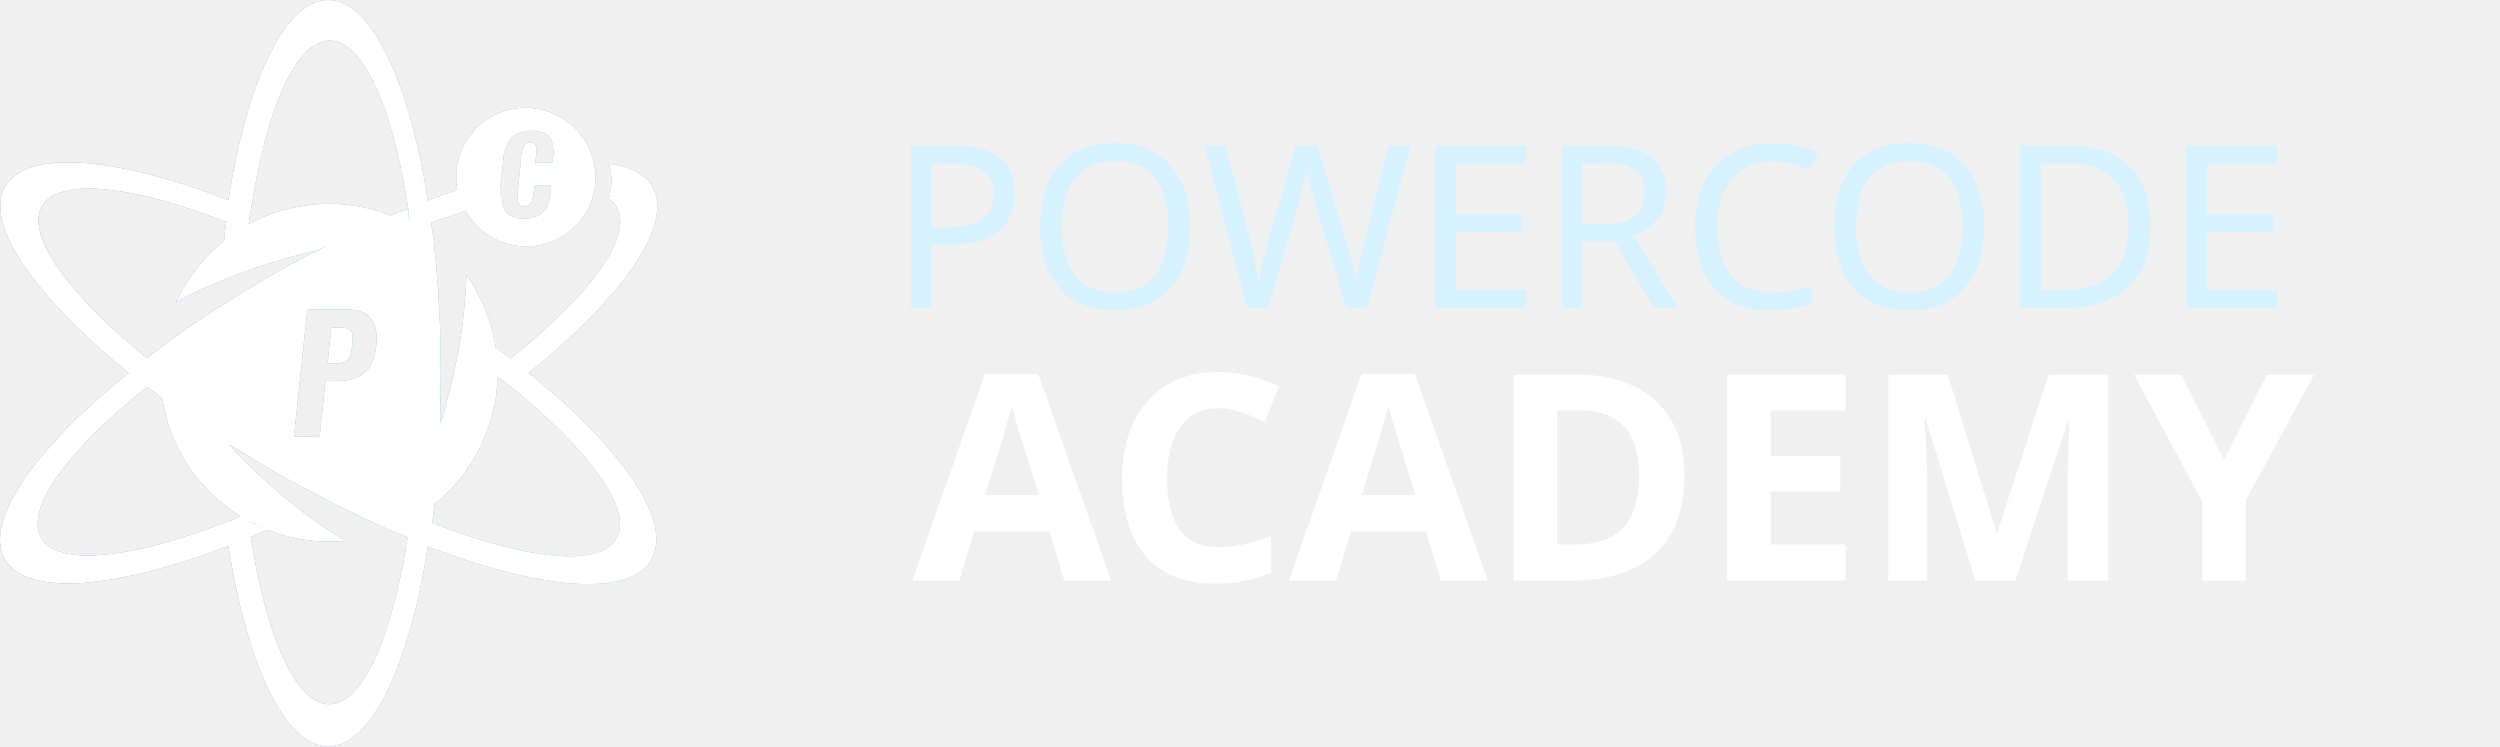
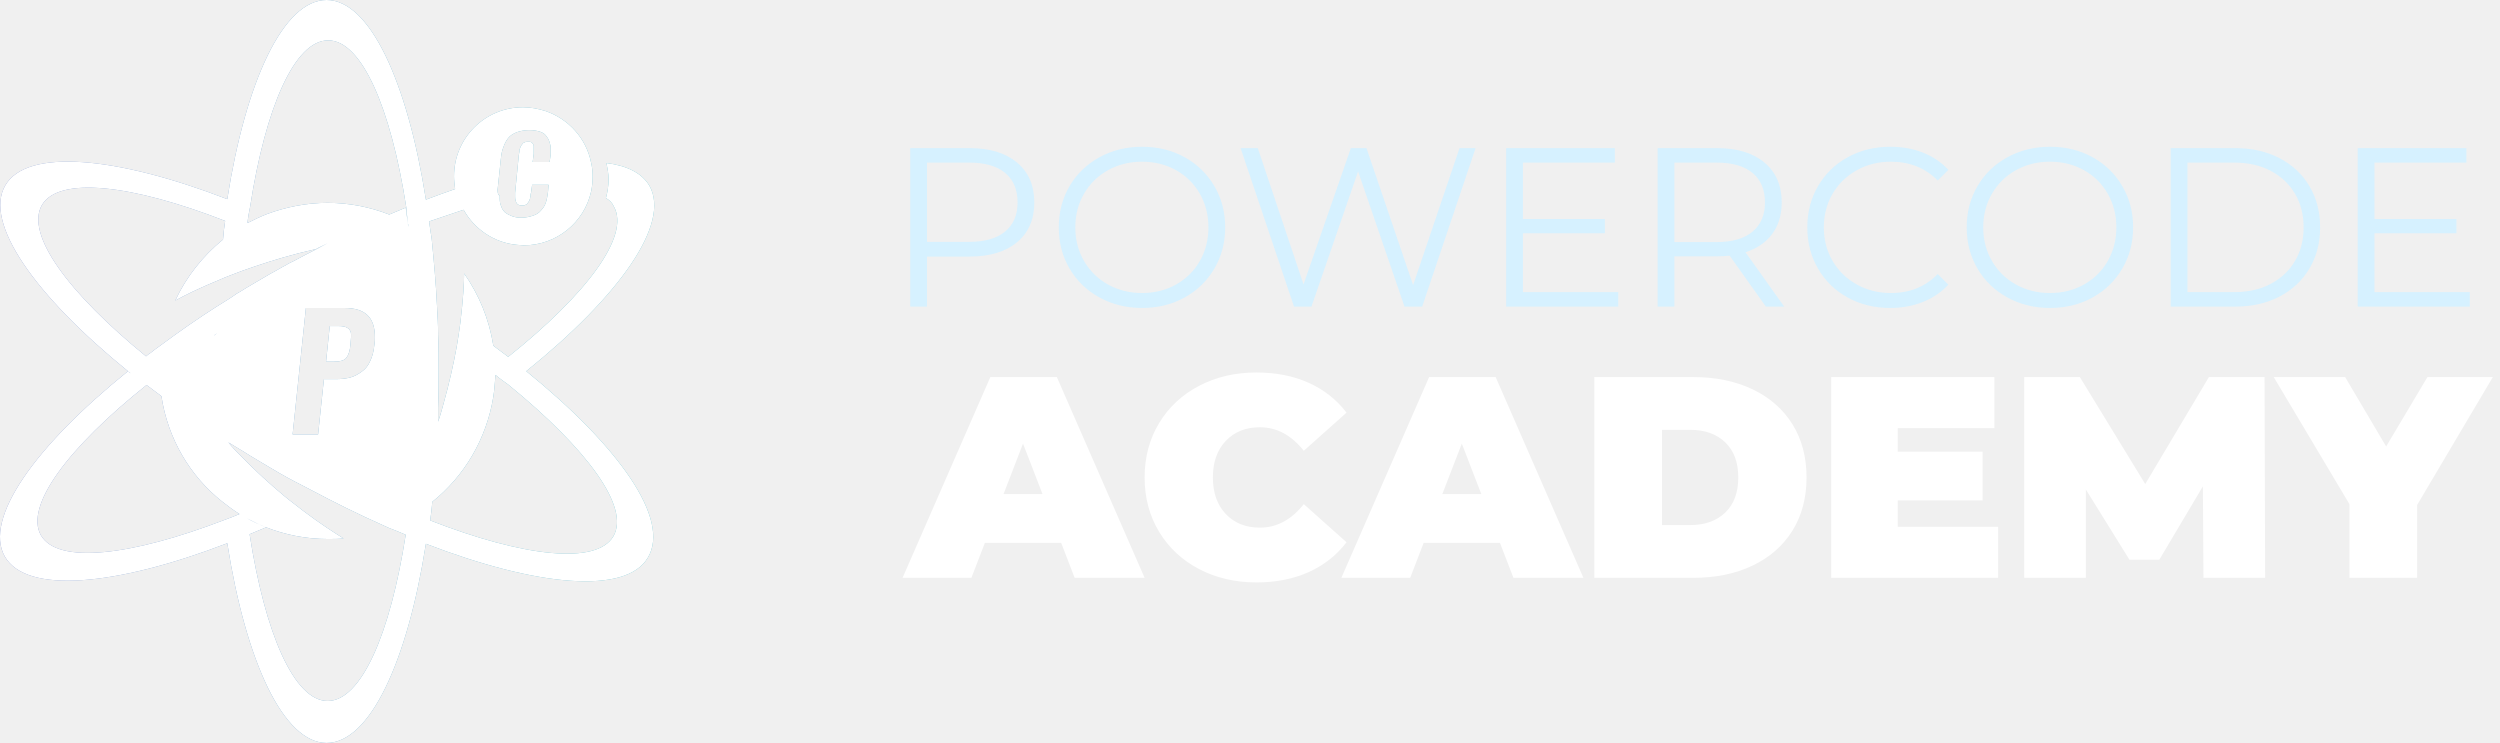
- <svg xmlns="http://www.w3.org/2000/svg" xmlns:xlink="http://www.w3.org/1999/xlink" width="211px" height="63px" viewBox="0 0 211 63" version="1.1">
+ <svg xmlns="http://www.w3.org/2000/svg" xmlns:xlink="http://www.w3.org/1999/xlink" width="212px" height="63px" viewBox="0 0 212 63" version="1.1">
  <defs>
    <linearGradient x1="0.112%" y1="49.898%" x2="100.036%" y2="49.898%" id="linearGradient-1">
      <stop stop-color="#7689C4" offset="0%" />
      <stop stop-color="#54B5C3" offset="100%" />
    </linearGradient>
    <path d="M27.65,30.667 L28.326,30.667 C28.821,30.667 29.181,30.577 29.361,30.352 C29.542,30.127 29.677,29.766 29.722,29.181 C29.722,28.956 29.767,28.776 29.767,28.595 C29.767,28.505 29.767,28.415 29.767,28.325 C29.767,28.1 29.632,27.92 29.497,27.83 C29.316,27.695 29.046,27.65 28.686,27.65 L27.965,27.65 L27.65,30.667 Z M44.627,31.477 C44.132,31.072 43.637,30.667 43.096,30.262 C42.691,29.946 42.241,29.631 41.835,29.316 C41.475,27.064 40.619,24.993 39.359,23.192 C39.359,24.002 39.269,25.443 39.043,27.335 C38.953,27.965 38.863,28.685 38.728,29.406 C38.458,30.892 38.098,32.513 37.602,34.269 C37.467,34.765 37.332,35.26 37.152,35.756 C37.152,35.756 37.152,35.575 37.152,35.215 C37.152,34.99 37.152,34.765 37.152,34.54 C37.197,33.504 37.197,32.468 37.197,31.432 C37.197,30.397 37.197,29.361 37.152,28.37 C37.152,27.605 37.107,26.794 37.062,26.029 C36.972,24.047 36.792,22.156 36.612,20.31 C36.612,20.31 36.567,19.904 36.522,19.724 C36.477,19.409 36.431,19.094 36.386,18.778 L39.314,17.788 C40.214,19.409 41.88,20.58 43.817,20.76 C43.997,20.76 44.222,20.805 44.402,20.805 C47.194,20.805 49.536,18.868 50.121,16.257 C50.211,15.851 50.256,15.401 50.256,14.951 C50.256,14.545 50.211,14.14 50.121,13.78 C49.716,11.753 48.23,10.087 46.248,9.412 C45.663,9.232 45.033,9.096 44.357,9.096 C41.115,9.096 38.503,11.708 38.503,14.951 C38.503,15.311 38.548,15.671 38.593,16.031 C37.782,16.302 36.972,16.617 36.116,16.932 C34.54,6.89 31.343,0 27.695,0 C24.048,0 20.85,6.845 19.274,16.887 C9.817,13.239 2.297,12.564 0.451,15.716 C-1.396,18.868 2.928,25.038 10.853,31.477 C10.943,31.523 11.033,31.613 11.078,31.658 C10.988,31.613 10.898,31.523 10.853,31.477 C2.928,37.872 -1.396,43.996 0.406,47.194 C2.252,50.391 9.772,49.716 19.274,46.068 C20.85,56.11 24.048,63 27.695,63 C31.343,63 34.54,56.155 36.116,46.113 C45.573,49.761 53.093,50.436 54.94,47.284 C56.876,44.041 52.508,37.872 44.627,31.477 Z M42.196,16.076 L42.466,13.51 C42.511,13.104 42.556,12.789 42.691,12.474 C42.781,12.204 42.916,11.934 43.096,11.708 C43.276,11.483 43.502,11.348 43.817,11.213 C44.087,11.123 44.447,11.033 44.852,11.033 C45.213,11.033 45.528,11.078 45.798,11.168 C46.068,11.258 46.248,11.393 46.384,11.618 C46.519,11.798 46.609,12.024 46.654,12.249 C46.699,12.384 46.699,12.519 46.699,12.699 C46.699,12.834 46.699,12.969 46.699,13.104 L46.609,13.735 L45.168,13.735 L45.258,13.059 C45.258,12.969 45.258,12.924 45.258,12.879 C45.258,12.834 45.258,12.789 45.258,12.699 C45.258,12.609 45.258,12.564 45.258,12.519 C45.258,12.474 45.258,12.429 45.258,12.384 C45.258,12.339 45.258,12.294 45.213,12.249 C45.213,12.204 45.168,12.204 45.168,12.159 C45.123,12.114 45.123,12.114 45.078,12.069 C45.033,12.069 44.988,12.024 44.943,12.024 C44.898,12.024 44.807,12.024 44.762,12.024 C44.672,12.024 44.582,12.024 44.492,12.069 C44.402,12.114 44.357,12.114 44.312,12.204 C44.267,12.249 44.222,12.294 44.177,12.384 C44.132,12.429 44.132,12.519 44.087,12.609 C44.042,12.699 44.042,12.789 44.042,12.879 C44.042,12.969 43.997,13.059 43.997,13.149 L43.682,16.347 C43.682,16.482 43.682,16.572 43.682,16.707 C43.682,16.887 43.727,17.067 43.772,17.157 C43.862,17.337 43.997,17.427 44.267,17.427 C44.357,17.427 44.447,17.427 44.537,17.382 C44.627,17.337 44.672,17.337 44.717,17.247 C44.762,17.202 44.807,17.157 44.852,17.067 C44.898,17.022 44.898,16.932 44.943,16.842 C44.943,16.752 44.988,16.662 44.988,16.617 C44.988,16.572 44.988,16.437 45.033,16.347 L45.123,15.671 L46.519,15.671 L46.474,16.257 C46.429,16.572 46.384,16.887 46.294,17.157 C46.203,17.427 46.068,17.653 45.888,17.833 C45.708,18.058 45.483,18.193 45.213,18.283 C44.943,18.373 44.582,18.463 44.222,18.463 C43.907,18.463 43.637,18.418 43.411,18.328 C43.186,18.238 43.006,18.148 42.826,18.013 C42.691,17.878 42.556,17.698 42.511,17.518 C42.421,17.337 42.376,17.112 42.376,16.842 C42.376,16.752 42.376,16.707 42.376,16.617 C42.196,16.482 42.196,16.302 42.196,16.076 Z M3.558,17.382 C4.999,14.951 11.123,15.626 19.094,18.733 C19.004,19.274 18.959,19.769 18.914,20.31 C17.203,21.706 15.807,23.462 14.861,25.488 C15.582,25.083 16.842,24.452 18.599,23.732 C19.184,23.462 19.86,23.237 20.535,22.966 C21.931,22.471 23.552,21.931 25.309,21.48 C25.804,21.345 26.299,21.255 26.795,21.12 C26.795,21.12 27.11,20.94 27.785,20.625 C27.875,20.58 27.965,20.535 28.056,20.49 C27.965,20.535 27.875,20.58 27.785,20.625 C27.11,20.985 26.434,21.345 25.714,21.706 C25.354,21.886 24.993,22.111 24.588,22.291 C24.498,22.336 24.408,22.381 24.273,22.471 C23.822,22.696 23.417,22.966 22.967,23.192 C22.066,23.732 21.166,24.227 20.31,24.768 C20.13,24.858 19.995,24.948 19.815,25.083 C19.68,25.173 19.544,25.263 19.409,25.353 C19.049,25.578 18.689,25.803 18.329,26.029 C16.842,26.974 15.221,28.1 13.645,29.271 C13.33,29.496 13.015,29.721 12.745,29.946 C12.7,29.946 12.7,29.991 12.654,29.991 C12.564,30.081 12.474,30.127 12.384,30.217 C12.474,30.307 12.609,30.397 12.7,30.487 C12.609,30.397 12.474,30.307 12.384,30.217 C5.81,24.858 2.117,19.859 3.558,17.382 Z M29.857,21.706 C29.181,22.021 28.506,22.381 27.785,22.741 C27.38,22.966 26.93,23.192 26.524,23.417 C26.93,23.192 27.38,22.966 27.785,22.741 C28.506,22.381 29.181,22.021 29.857,21.706 C31.163,21.075 32.469,20.445 33.73,19.904 C32.469,20.445 31.163,21.075 29.857,21.706 Z M31.793,28.595 C31.793,28.776 31.793,29.001 31.748,29.226 C31.703,29.766 31.568,30.262 31.388,30.622 C31.208,31.027 30.983,31.297 30.667,31.523 C30.352,31.748 30.037,31.928 29.677,32.018 C29.316,32.108 28.911,32.153 28.461,32.153 L27.47,32.153 L26.975,36.836 L24.813,36.836 L25.939,26.119 L29.226,26.119 C30.983,26.119 31.793,26.929 31.793,28.595 Z M18.419,28.28 C18.374,28.28 18.374,28.325 18.329,28.325 C18.284,28.37 18.238,28.415 18.148,28.46 C18.193,28.415 18.238,28.37 18.329,28.325 C18.329,28.325 18.374,28.28 18.419,28.28 Z M27.785,59.442 C24.948,59.442 22.472,53.723 21.166,45.302 C21.616,45.122 22.111,44.897 22.562,44.717 C22.021,44.492 21.481,44.267 20.94,43.951 C20.715,43.816 20.535,43.726 20.31,43.591 C19.86,43.771 19.454,43.951 19.049,44.086 C11.078,47.149 4.909,47.869 3.468,45.392 C2.072,42.916 5.765,37.962 12.429,32.648 C12.835,32.964 13.285,33.279 13.69,33.594 C14.231,37.197 16.122,40.394 18.869,42.555 C19.319,42.916 19.815,43.276 20.31,43.591 C20.535,43.726 20.715,43.816 20.94,43.951 C21.481,44.222 21.976,44.492 22.562,44.717 C24.183,45.347 25.939,45.708 27.785,45.708 C28.236,45.708 28.686,45.708 29.136,45.663 C28.416,45.212 27.2,44.447 25.714,43.321 C25.218,42.916 24.633,42.51 24.048,42.015 C22.922,41.069 21.661,39.944 20.4,38.638 C20.04,38.277 19.68,37.917 19.364,37.512 C19.364,37.512 19.725,37.737 20.4,38.142 C20.49,38.187 20.535,38.232 20.625,38.277 C21.391,38.773 22.201,39.223 23.012,39.718 C23.913,40.259 24.813,40.754 25.714,41.204 C26.389,41.565 27.11,41.925 27.785,42.285 C28.821,42.826 29.857,43.321 30.893,43.816 C31.568,44.132 32.289,44.447 32.964,44.762 C33.414,44.942 33.91,45.122 34.405,45.347 C33.099,53.768 30.622,59.442 27.785,59.442 Z M34.585,18.959 C34.54,18.508 34.45,18.058 34.405,17.608 C33.955,17.788 33.459,18.013 33.009,18.193 C32.334,18.463 31.658,18.778 30.983,19.094 C31.658,18.778 32.334,18.463 33.009,18.193 C31.388,17.563 29.632,17.202 27.785,17.202 C25.984,17.202 24.228,17.563 22.652,18.148 C22.066,18.373 21.526,18.643 20.985,18.914 C21.03,18.418 21.121,17.968 21.211,17.518 C22.517,9.096 24.993,3.422 27.83,3.422 C30.667,3.422 33.144,9.142 34.45,17.563 C34.495,18.013 34.54,18.463 34.585,18.959 C34.585,19.049 34.63,19.139 34.63,19.274 C34.63,19.139 34.63,19.049 34.585,18.959 Z M52.013,45.482 C50.572,47.914 44.447,47.239 36.477,44.132 C36.567,43.591 36.612,43.096 36.657,42.555 C39.359,40.394 41.25,37.242 41.835,33.639 C41.925,33.054 41.97,32.423 42.015,31.793 C42.376,32.108 42.781,32.378 43.141,32.648 C49.761,38.052 53.454,43.006 52.013,45.482 Z M52.058,17.518 C53.454,19.994 49.761,24.948 43.096,30.262 C43.637,30.667 44.132,31.072 44.627,31.477 C52.553,25.083 56.876,18.959 55.075,15.761 C54.444,14.68 53.183,14.05 51.427,13.825 C51.517,14.275 51.607,14.726 51.607,15.221 C51.607,15.761 51.517,16.302 51.382,16.797 C51.697,16.977 51.923,17.202 52.058,17.518 Z" id="path-2" />
  </defs>
  <g id="Page-1" stroke="none" stroke-width="1" fill="none" fill-rule="evenodd">
-     <g id="Powercode-Academy-Landing-Test" transform="translate(-390, -38)">
+     <g id="Powercode-Academy-Landing-Test-Copy" transform="translate(-390, -38)">
      <g id="Group-8" transform="translate(390, 38)">
        <g id="Shape" fill-rule="nonzero">
          <use fill="url(#linearGradient-1)" fill-rule="evenodd" xlink:href="#path-2" />
          <use fill="#FFFFFF" fill-rule="evenodd" xlink:href="#path-2" />
        </g>
-         <text id="ACADEMY" font-family="Montserrat-Black, Montserrat" font-size="24.32" font-weight="700" fill="#FFFFFF">
-           <tspan x="77" y="49">ACADEMY</tspan>
-         </text>
-         <text id="POWERCODE" font-family="Montserrat-Regular, Montserrat" font-size="19.2" font-weight="normal" fill="#D6F1FF">
-           <tspan x="75" y="26">POWERCODE</tspan>
-         </text>
+         <path d="M89.987,46.033 L83.518,46.033 L82.375,49 L76.538,49 L83.98,31.976 L89.622,31.976 L97.064,49 L91.13,49 L89.987,46.033 Z M88.406,41.899 L86.752,37.618 L85.099,41.899 L88.406,41.899 Z M101.685,48.258 C100.242,47.504 99.111,46.45 98.292,45.097 C97.473,43.743 97.064,42.207 97.064,40.488 C97.064,38.769 97.473,37.233 98.292,35.879 C99.111,34.526 100.242,33.472 101.685,32.718 C103.128,31.964 104.749,31.587 106.549,31.587 C108.203,31.587 109.678,31.879 110.975,32.462 C112.272,33.046 113.342,33.889 114.185,34.992 L110.562,38.226 C109.508,36.897 108.267,36.232 106.841,36.232 C105.641,36.232 104.676,36.617 103.947,37.387 C103.217,38.157 102.852,39.191 102.852,40.488 C102.852,41.785 103.217,42.819 103.947,43.589 C104.676,44.359 105.641,44.744 106.841,44.744 C108.267,44.744 109.508,44.079 110.562,42.75 L114.185,45.984 C113.342,47.087 112.272,47.93 110.975,48.514 C109.678,49.097 108.203,49.389 106.549,49.389 C104.749,49.389 103.128,49.012 101.685,48.258 Z M127.196,46.033 L120.727,46.033 L119.584,49 L113.748,49 L121.189,31.976 L126.832,31.976 L134.274,49 L128.34,49 L127.196,46.033 Z M125.616,41.899 L123.962,37.618 L122.308,41.899 L125.616,41.899 Z M135.198,31.976 L143.588,31.976 C145.485,31.976 147.159,32.321 148.61,33.01 C150.061,33.699 151.188,34.684 151.991,35.964 C152.793,37.245 153.195,38.753 153.195,40.488 C153.195,42.223 152.793,43.731 151.991,45.012 C151.188,46.292 150.061,47.277 148.61,47.966 C147.159,48.655 145.485,49 143.588,49 L135.198,49 L135.198,31.976 Z M143.345,44.525 C144.577,44.525 145.562,44.172 146.3,43.467 C147.038,42.762 147.406,41.769 147.406,40.488 C147.406,39.207 147.038,38.214 146.3,37.509 C145.562,36.804 144.577,36.451 143.345,36.451 L140.937,36.451 L140.937,44.525 L143.345,44.525 Z M169.44,44.671 L169.44,49 L155.286,49 L155.286,31.976 L169.124,31.976 L169.124,36.305 L160.928,36.305 L160.928,38.299 L168.127,38.299 L168.127,42.434 L160.928,42.434 L160.928,44.671 L169.44,44.671 Z M186.853,49 L186.805,41.242 L183.108,47.468 L180.579,47.468 L176.882,41.509 L176.882,49 L171.653,49 L171.653,31.976 L176.372,31.976 L181.916,41.047 L187.316,31.976 L192.034,31.976 L192.082,49 L186.853,49 Z M204.972,42.823 L204.972,49 L199.232,49 L199.232,42.75 L192.812,31.976 L198.868,31.976 L202.345,37.861 L205.847,31.976 L211.392,31.976 L204.972,42.823 Z" id="ACADEMY" fill="#FFFFFF" />
+         <path d="M86.251,13.789 C87.224,14.608 87.71,15.734 87.71,17.168 C87.71,18.602 87.224,19.725 86.251,20.538 C85.278,21.35 83.934,21.757 82.219,21.757 L78.61,21.757 L78.61,26 L77.189,26 L77.189,12.56 L82.219,12.56 C83.934,12.56 85.278,12.97 86.251,13.789 Z M85.234,19.635 C85.938,19.053 86.29,18.23 86.29,17.168 C86.29,16.08 85.938,15.245 85.234,14.662 C84.53,14.08 83.512,13.789 82.181,13.789 L78.61,13.789 L78.61,20.509 L82.181,20.509 C83.512,20.509 84.53,20.218 85.234,19.635 Z M93.23,25.222 C92.149,24.627 91.304,23.811 90.696,22.774 C90.088,21.738 89.784,20.573 89.784,19.28 C89.784,17.987 90.088,16.822 90.696,15.786 C91.304,14.749 92.149,13.933 93.23,13.338 C94.312,12.742 95.518,12.445 96.85,12.445 C98.181,12.445 99.381,12.739 100.45,13.328 C101.518,13.917 102.36,14.733 102.974,15.776 C103.589,16.819 103.896,17.987 103.896,19.28 C103.896,20.573 103.589,21.741 102.974,22.784 C102.36,23.827 101.518,24.643 100.45,25.232 C99.381,25.821 98.181,26.115 96.85,26.115 C95.518,26.115 94.312,25.818 93.23,25.222 Z M99.73,24.128 C100.587,23.648 101.259,22.982 101.746,22.131 C102.232,21.28 102.475,20.33 102.475,19.28 C102.475,18.23 102.232,17.28 101.746,16.429 C101.259,15.578 100.587,14.912 99.73,14.432 C98.872,13.952 97.912,13.712 96.85,13.712 C95.787,13.712 94.824,13.952 93.96,14.432 C93.096,14.912 92.418,15.578 91.925,16.429 C91.432,17.28 91.186,18.23 91.186,19.28 C91.186,20.33 91.432,21.28 91.925,22.131 C92.418,22.982 93.096,23.648 93.96,24.128 C94.824,24.608 95.787,24.848 96.85,24.848 C97.912,24.848 98.872,24.608 99.73,24.128 Z M125.131,12.56 L120.6,26 L119.102,26 L115.166,14.538 L111.211,26 L109.733,26 L105.202,12.56 L106.661,12.56 L110.539,24.118 L114.552,12.56 L115.877,12.56 L119.832,24.176 L123.768,12.56 L125.131,12.56 Z M137.227,24.771 L137.227,26 L127.723,26 L127.723,12.56 L136.939,12.56 L136.939,13.789 L129.144,13.789 L129.144,18.57 L136.094,18.57 L136.094,19.779 L129.144,19.779 L129.144,24.771 L137.227,24.771 Z M149.746,26 L146.674,21.68 C146.328,21.718 145.97,21.738 145.598,21.738 L141.989,21.738 L141.989,26 L140.568,26 L140.568,12.56 L145.598,12.56 C147.314,12.56 148.658,12.97 149.63,13.789 C150.603,14.608 151.09,15.734 151.09,17.168 C151.09,18.218 150.824,19.104 150.293,19.827 C149.762,20.55 149.003,21.072 148.018,21.392 L151.301,26 L149.746,26 Z M148.613,19.645 C149.317,19.056 149.669,18.23 149.669,17.168 C149.669,16.08 149.317,15.245 148.613,14.662 C147.909,14.08 146.891,13.789 145.56,13.789 L141.989,13.789 L141.989,20.528 L145.56,20.528 C146.891,20.528 147.909,20.234 148.613,19.645 Z M156.686,25.232 C155.618,24.643 154.779,23.827 154.171,22.784 C153.563,21.741 153.259,20.573 153.259,19.28 C153.259,17.987 153.563,16.819 154.171,15.776 C154.779,14.733 155.621,13.917 156.696,13.328 C157.771,12.739 158.974,12.445 160.306,12.445 C161.304,12.445 162.226,12.611 163.07,12.944 C163.915,13.277 164.632,13.763 165.221,14.403 L164.318,15.306 C163.269,14.243 161.944,13.712 160.344,13.712 C159.282,13.712 158.315,13.955 157.445,14.442 C156.574,14.928 155.893,15.594 155.4,16.438 C154.907,17.283 154.661,18.23 154.661,19.28 C154.661,20.33 154.907,21.277 155.4,22.122 C155.893,22.966 156.574,23.632 157.445,24.118 C158.315,24.605 159.282,24.848 160.344,24.848 C161.957,24.848 163.282,24.31 164.318,23.235 L165.221,24.138 C164.632,24.778 163.912,25.267 163.061,25.606 C162.21,25.946 161.285,26.115 160.286,26.115 C158.955,26.115 157.755,25.821 156.686,25.232 Z M170.222,25.222 C169.141,24.627 168.296,23.811 167.688,22.774 C167.08,21.738 166.776,20.573 166.776,19.28 C166.776,17.987 167.08,16.822 167.688,15.786 C168.296,14.749 169.141,13.933 170.222,13.338 C171.304,12.742 172.51,12.445 173.842,12.445 C175.173,12.445 176.373,12.739 177.442,13.328 C178.51,13.917 179.352,14.733 179.966,15.776 C180.581,16.819 180.888,17.987 180.888,19.28 C180.888,20.573 180.581,21.741 179.966,22.784 C179.352,23.827 178.51,24.643 177.442,25.232 C176.373,25.821 175.173,26.115 173.842,26.115 C172.51,26.115 171.304,25.818 170.222,25.222 Z M176.722,24.128 C177.579,23.648 178.251,22.982 178.738,22.131 C179.224,21.28 179.467,20.33 179.467,19.28 C179.467,18.23 179.224,17.28 178.738,16.429 C178.251,15.578 177.579,14.912 176.722,14.432 C175.864,13.952 174.904,13.712 173.842,13.712 C172.779,13.712 171.816,13.952 170.952,14.432 C170.088,14.912 169.41,15.578 168.917,16.429 C168.424,17.28 168.178,18.23 168.178,19.28 C168.178,20.33 168.424,21.28 168.917,22.131 C169.41,22.982 170.088,23.648 170.952,24.128 C171.816,24.608 172.779,24.848 173.842,24.848 C174.904,24.848 175.864,24.608 176.722,24.128 Z M184.075,12.56 L189.547,12.56 C190.968,12.56 192.222,12.845 193.31,13.414 C194.398,13.984 195.243,14.778 195.845,15.795 C196.446,16.813 196.747,17.974 196.747,19.28 C196.747,20.586 196.446,21.747 195.845,22.765 C195.243,23.782 194.398,24.576 193.31,25.146 C192.222,25.715 190.968,26 189.547,26 L184.075,26 L184.075,12.56 Z M189.47,24.771 C190.648,24.771 191.678,24.538 192.562,24.07 C193.445,23.603 194.13,22.957 194.616,22.131 C195.102,21.306 195.346,20.355 195.346,19.28 C195.346,18.205 195.102,17.254 194.616,16.429 C194.13,15.603 193.445,14.957 192.562,14.49 C191.678,14.022 190.648,13.789 189.47,13.789 L185.496,13.789 L185.496,24.771 L189.47,24.771 Z M209.438,24.771 L209.438,26 L199.934,26 L199.934,12.56 L209.15,12.56 L209.15,13.789 L201.355,13.789 L201.355,18.57 L208.306,18.57 L208.306,19.779 L201.355,19.779 L201.355,24.771 L209.438,24.771 Z" id="POWERCODE" fill="#D6F1FF" />
      </g>
    </g>
  </g>
</svg>
